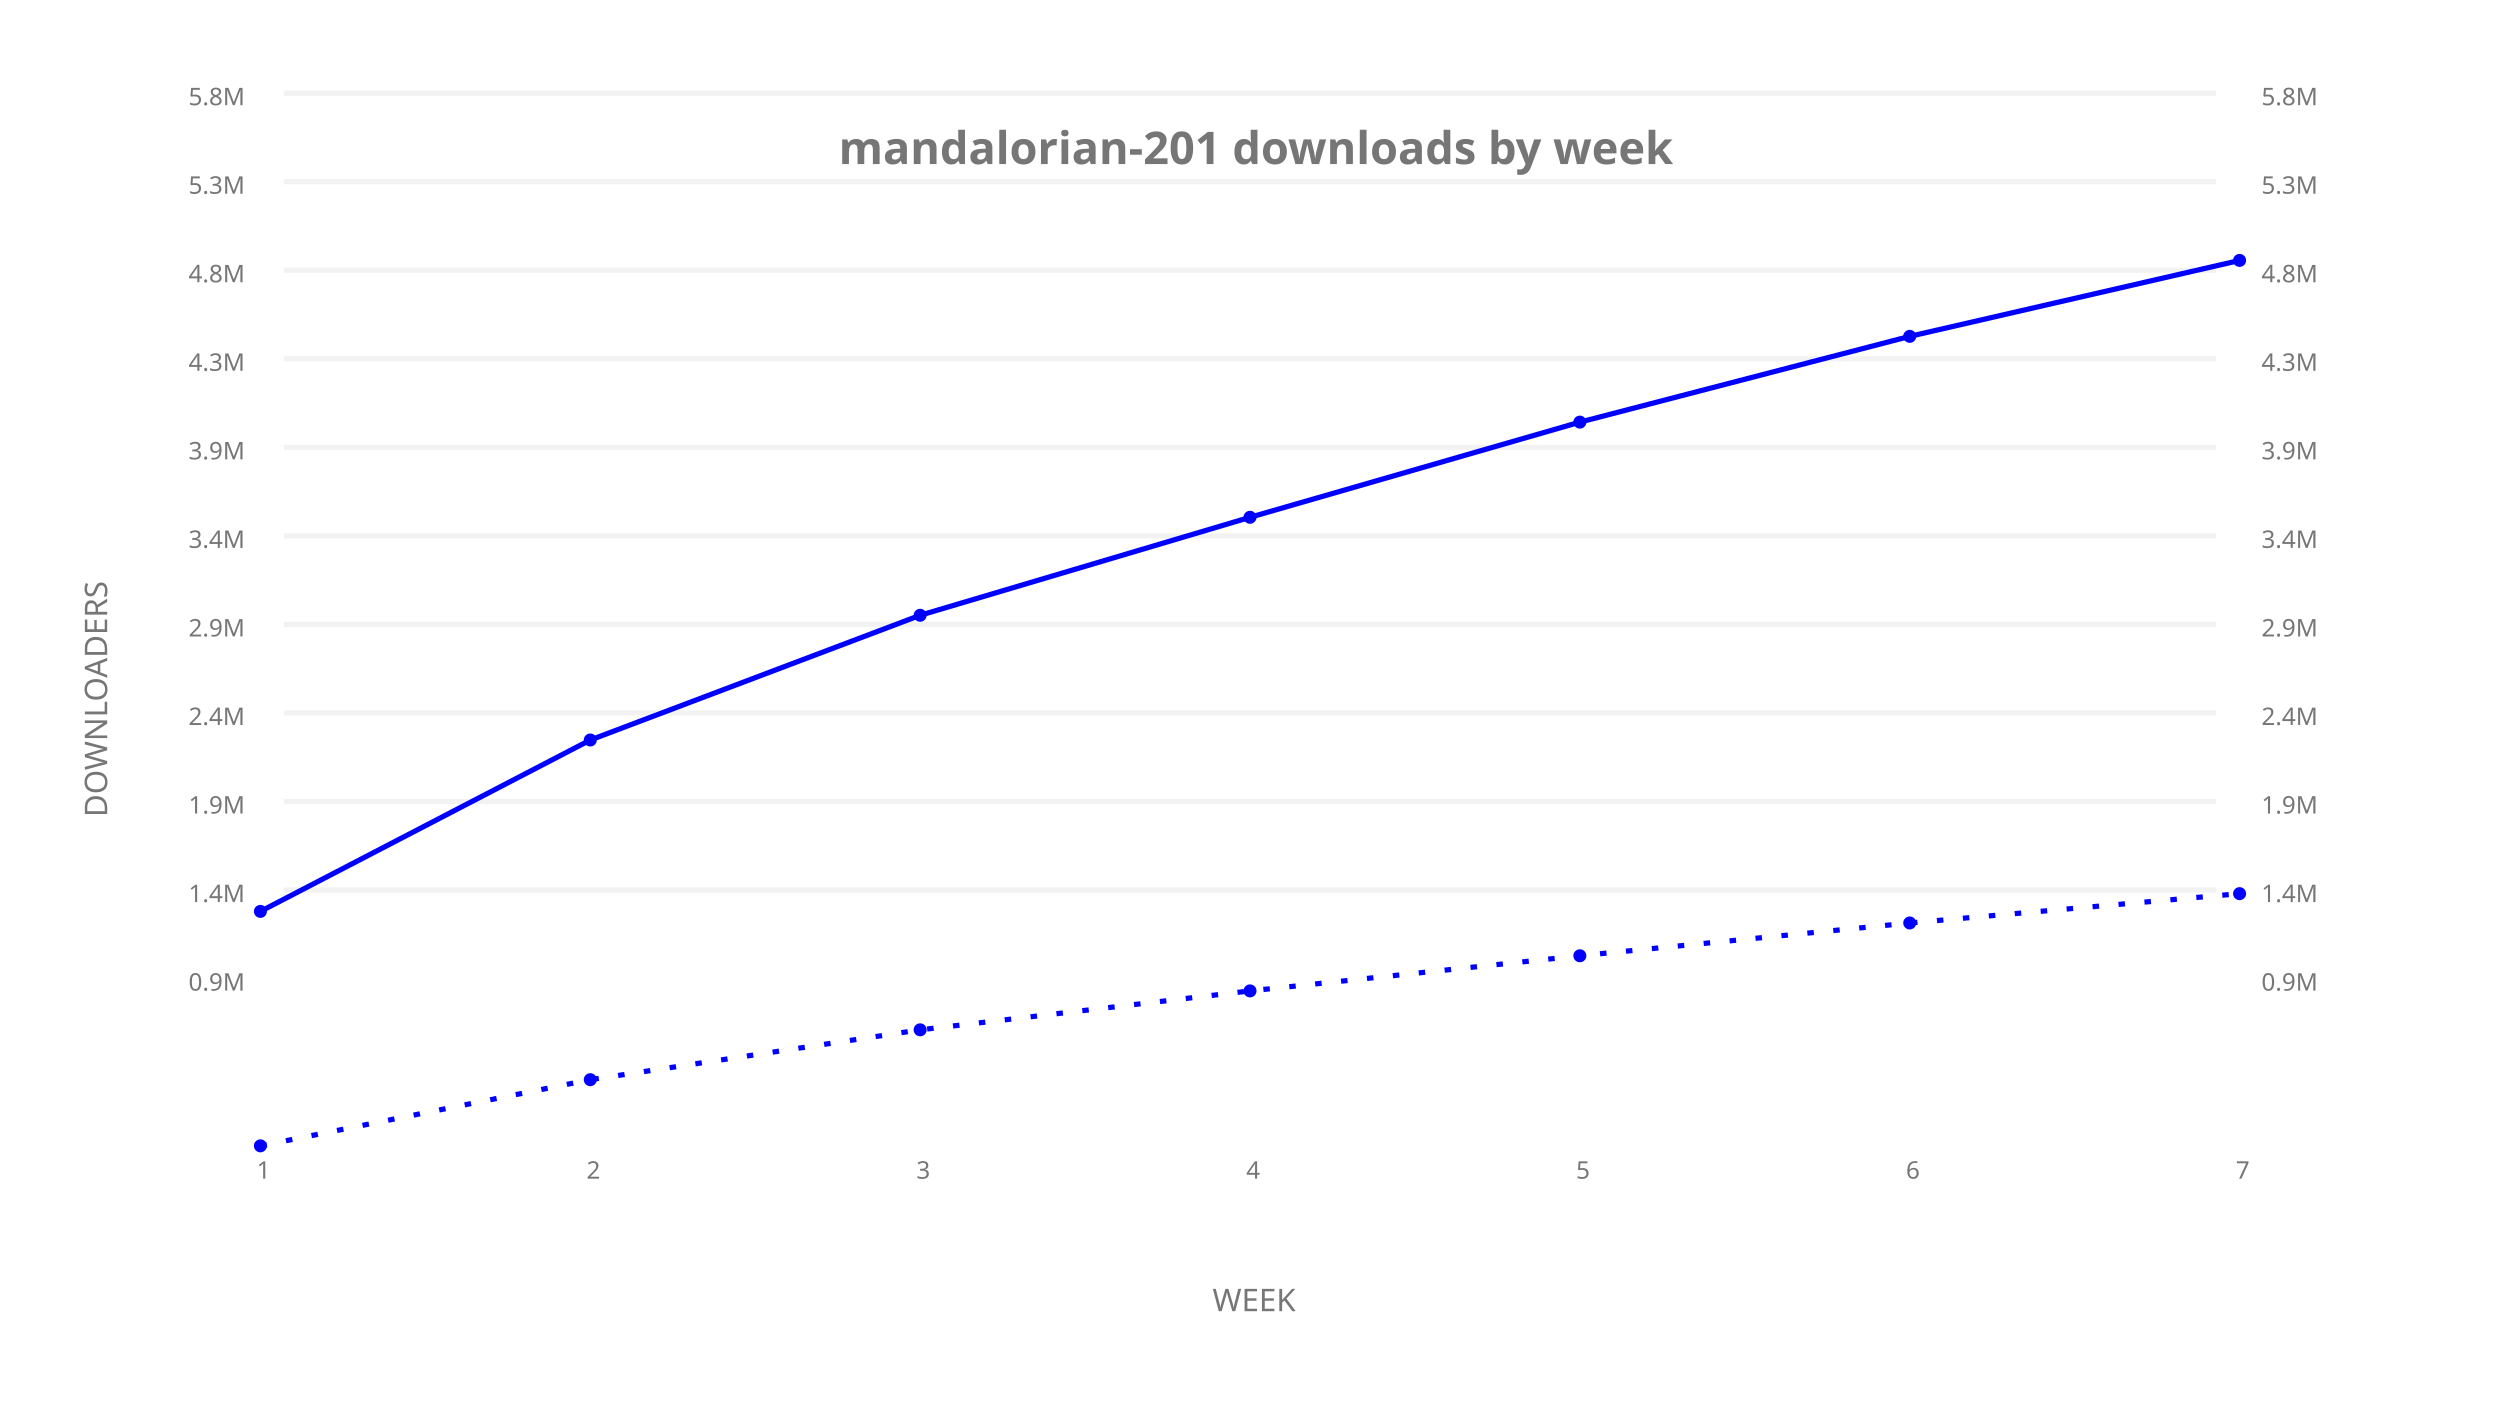
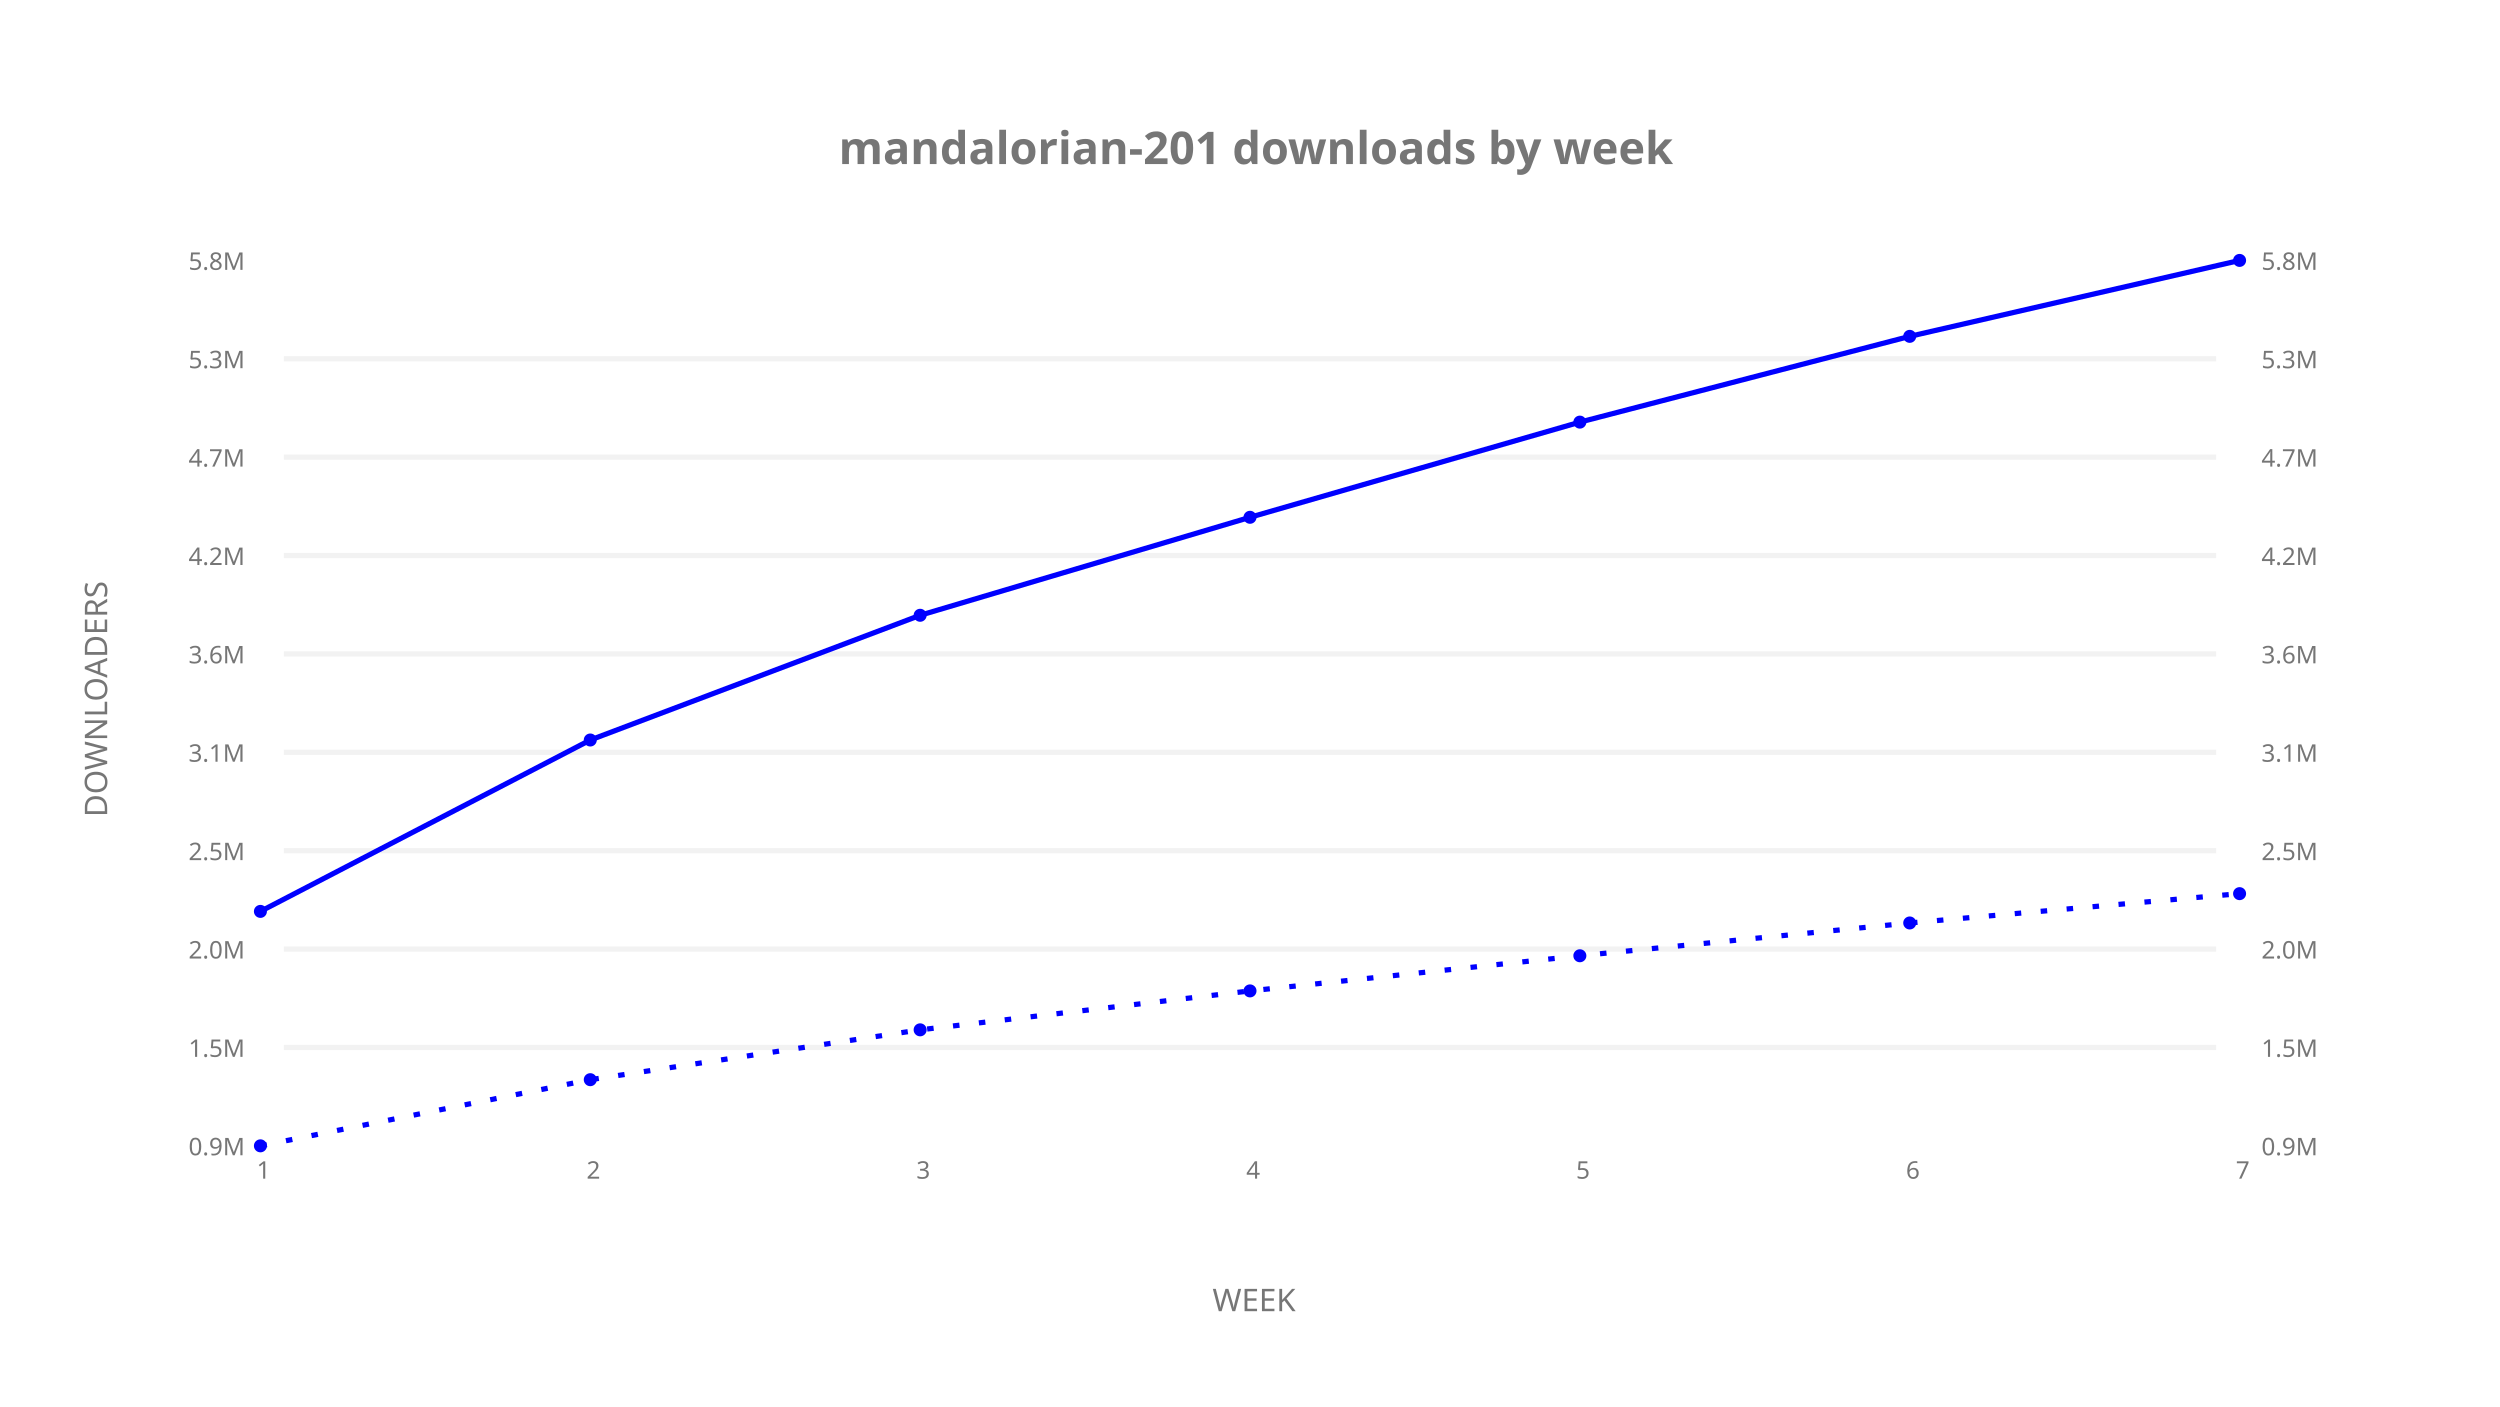
<svg xmlns="http://www.w3.org/2000/svg" xml:space="preserve" id="mandalorian-201-downloads-by-week-mandalorian-201-week" x="0px" y="0px" width="1920px" height="1080px" viewBox="0 0 1920 1080" enable-background="new 0 0 1920 1080" role="img">
  <g id="annotations">
    <text x="960" y="126" font-family="Atkinson Hyperlegible" font-size="26pt" text-anchor="middle" text-align="center" font-weight="600" font-style="normal" style="fill:rgb(118,118,118); fill-opacity:1; stroke:rgb(118,118,118); stroke-opacity:0; stroke-width:0.5"> mandalorian-201 downloads by week</text>
    <g id="axes-lines">
      <text x="960" y="1007" font-family="Atkinson Hyperlegible" font-size="18pt" text-anchor="middle" text-align="center" font-weight="500" font-style="normal" style="fill:rgb(118,118,118); fill-opacity:1; stroke:rgb(118,118,118); stroke-opacity:0; stroke-width:0.5"> WEEK</text>
      <text x="73" y="540" font-family="Atkinson Hyperlegible" font-size="18pt" text-anchor="middle" text-align="center" dominant-baseline="central" font-weight="500" font-style="normal" style="fill:rgb(118,118,118); fill-opacity:1; stroke:rgb(118,118,118); stroke-opacity:0; stroke-width:0.5" transform="rotate(-90,73,540)"> DOWNLOADERS</text>
    </g>
    <g id="tic-y-label-lines">
-       <line x1="218" y1="683.556" x2="1702" y2="683.556" style="fill:rgb(0,0,255); fill-opacity:0; stroke:rgb(242,242,242); stroke-opacity:1; stroke-width:4" />
-       <line x1="218" y1="615.556" x2="1702" y2="615.556" style="fill:rgb(0,0,255); fill-opacity:0; stroke:rgb(242,242,242); stroke-opacity:1; stroke-width:4" />
-       <line x1="218" y1="547.556" x2="1702" y2="547.556" style="fill:rgb(0,0,255); fill-opacity:0; stroke:rgb(242,242,242); stroke-opacity:1; stroke-width:4" />
-       <line x1="218" y1="479.556" x2="1702" y2="479.556" style="fill:rgb(0,0,255); fill-opacity:0; stroke:rgb(242,242,242); stroke-opacity:1; stroke-width:4" />
-       <line x1="218" y1="411.556" x2="1702" y2="411.556" style="fill:rgb(0,0,255); fill-opacity:0; stroke:rgb(242,242,242); stroke-opacity:1; stroke-width:4" />
-       <line x1="218" y1="343.556" x2="1702" y2="343.556" style="fill:rgb(0,0,255); fill-opacity:0; stroke:rgb(242,242,242); stroke-opacity:1; stroke-width:4" />
+       <line x1="218" y1="804.444" x2="1702" y2="804.444" style="fill:rgb(0,0,255); fill-opacity:0; stroke:rgb(242,242,242); stroke-opacity:1; stroke-width:4" />
+       <line x1="218" y1="728.889" x2="1702" y2="728.889" style="fill:rgb(0,0,255); fill-opacity:0; stroke:rgb(242,242,242); stroke-opacity:1; stroke-width:4" />
+       <line x1="218" y1="653.333" x2="1702" y2="653.333" style="fill:rgb(0,0,255); fill-opacity:0; stroke:rgb(242,242,242); stroke-opacity:1; stroke-width:4" />
+       <line x1="218" y1="577.778" x2="1702" y2="577.778" style="fill:rgb(0,0,255); fill-opacity:0; stroke:rgb(242,242,242); stroke-opacity:1; stroke-width:4" />
+       <line x1="218" y1="502.222" x2="1702" y2="502.222" style="fill:rgb(0,0,255); fill-opacity:0; stroke:rgb(242,242,242); stroke-opacity:1; stroke-width:4" />
+       <line x1="218" y1="426.667" x2="1702" y2="426.667" style="fill:rgb(0,0,255); fill-opacity:0; stroke:rgb(242,242,242); stroke-opacity:1; stroke-width:4" />
+       <line x1="218" y1="351.111" x2="1702" y2="351.111" style="fill:rgb(0,0,255); fill-opacity:0; stroke:rgb(242,242,242); stroke-opacity:1; stroke-width:4" />
      <line x1="218" y1="275.556" x2="1702" y2="275.556" style="fill:rgb(0,0,255); fill-opacity:0; stroke:rgb(242,242,242); stroke-opacity:1; stroke-width:4" />
-       <line x1="218" y1="207.556" x2="1702" y2="207.556" style="fill:rgb(0,0,255); fill-opacity:0; stroke:rgb(242,242,242); stroke-opacity:1; stroke-width:4" />
-       <line x1="218" y1="139.556" x2="1702" y2="139.556" style="fill:rgb(0,0,255); fill-opacity:0; stroke:rgb(242,242,242); stroke-opacity:1; stroke-width:4" />
-       <line x1="218" y1="71.556" x2="1702" y2="71.556" style="fill:rgb(0,0,255); fill-opacity:0; stroke:rgb(242,242,242); stroke-opacity:1; stroke-width:4" />
    </g>
    <g id="tic-x-labels">
      <text x="200" y="898" font-family="Atkinson Hyperlegible" font-size="14pt" text-anchor="middle" text-align="center" dominant-baseline="central" font-weight="400" font-style="normal" style="fill:rgb(118,118,118); fill-opacity:1; stroke:rgb(118,118,118); stroke-opacity:0; stroke-width:0.5"> 1</text>
      <text x="453.333" y="898" font-family="Atkinson Hyperlegible" font-size="14pt" text-anchor="middle" text-align="center" dominant-baseline="central" font-weight="400" font-style="normal" style="fill:rgb(118,118,118); fill-opacity:1; stroke:rgb(118,118,118); stroke-opacity:0; stroke-width:0.5"> 2</text>
      <text x="706.667" y="898" font-family="Atkinson Hyperlegible" font-size="14pt" text-anchor="middle" text-align="center" dominant-baseline="central" font-weight="400" font-style="normal" style="fill:rgb(118,118,118); fill-opacity:1; stroke:rgb(118,118,118); stroke-opacity:0; stroke-width:0.5"> 3</text>
      <text x="960" y="898" font-family="Atkinson Hyperlegible" font-size="14pt" text-anchor="middle" text-align="center" dominant-baseline="central" font-weight="400" font-style="normal" style="fill:rgb(118,118,118); fill-opacity:1; stroke:rgb(118,118,118); stroke-opacity:0; stroke-width:0.5"> 4</text>
      <text x="1213.333" y="898" font-family="Atkinson Hyperlegible" font-size="14pt" text-anchor="middle" text-align="center" dominant-baseline="central" font-weight="400" font-style="normal" style="fill:rgb(118,118,118); fill-opacity:1; stroke:rgb(118,118,118); stroke-opacity:0; stroke-width:0.5"> 5</text>
      <text x="1466.667" y="898" font-family="Atkinson Hyperlegible" font-size="14pt" text-anchor="middle" text-align="center" dominant-baseline="central" font-weight="400" font-style="normal" style="fill:rgb(118,118,118); fill-opacity:1; stroke:rgb(118,118,118); stroke-opacity:0; stroke-width:0.5"> 6</text>
      <text x="1720" y="898" font-family="Atkinson Hyperlegible" font-size="14pt" text-anchor="middle" text-align="center" dominant-baseline="central" font-weight="400" font-style="normal" style="fill:rgb(118,118,118); fill-opacity:1; stroke:rgb(118,118,118); stroke-opacity:0; stroke-width:0.5"> 7</text>
    </g>
    <g id="tic-y-labels">
-       <text x="164" y="753.556" font-family="Atkinson Hyperlegible" font-size="14pt" text-anchor="middle" text-align="center" dominant-baseline="central" font-weight="400" font-style="normal" style="fill:rgb(118,118,118); fill-opacity:1; stroke:rgb(118,118,118); stroke-opacity:0; stroke-width:0.5"> 0.9M</text>
-       <text x="1756" y="753.556" font-family="Atkinson Hyperlegible" font-size="14pt" text-anchor="middle" text-align="center" dominant-baseline="central" font-weight="400" font-style="normal" style="fill:rgb(118,118,118); fill-opacity:1; stroke:rgb(118,118,118); stroke-opacity:0; stroke-width:0.5"> 0.9M</text>
-       <text x="164" y="685.556" font-family="Atkinson Hyperlegible" font-size="14pt" text-anchor="middle" text-align="center" dominant-baseline="central" font-weight="400" font-style="normal" style="fill:rgb(118,118,118); fill-opacity:1; stroke:rgb(118,118,118); stroke-opacity:0; stroke-width:0.5"> 1.4M</text>
-       <text x="1756" y="685.556" font-family="Atkinson Hyperlegible" font-size="14pt" text-anchor="middle" text-align="center" dominant-baseline="central" font-weight="400" font-style="normal" style="fill:rgb(118,118,118); fill-opacity:1; stroke:rgb(118,118,118); stroke-opacity:0; stroke-width:0.5"> 1.4M</text>
-       <text x="164" y="617.556" font-family="Atkinson Hyperlegible" font-size="14pt" text-anchor="middle" text-align="center" dominant-baseline="central" font-weight="400" font-style="normal" style="fill:rgb(118,118,118); fill-opacity:1; stroke:rgb(118,118,118); stroke-opacity:0; stroke-width:0.5"> 1.9M</text>
-       <text x="1756" y="617.556" font-family="Atkinson Hyperlegible" font-size="14pt" text-anchor="middle" text-align="center" dominant-baseline="central" font-weight="400" font-style="normal" style="fill:rgb(118,118,118); fill-opacity:1; stroke:rgb(118,118,118); stroke-opacity:0; stroke-width:0.5"> 1.9M</text>
-       <text x="164" y="549.556" font-family="Atkinson Hyperlegible" font-size="14pt" text-anchor="middle" text-align="center" dominant-baseline="central" font-weight="400" font-style="normal" style="fill:rgb(118,118,118); fill-opacity:1; stroke:rgb(118,118,118); stroke-opacity:0; stroke-width:0.5"> 2.4M</text>
-       <text x="1756" y="549.556" font-family="Atkinson Hyperlegible" font-size="14pt" text-anchor="middle" text-align="center" dominant-baseline="central" font-weight="400" font-style="normal" style="fill:rgb(118,118,118); fill-opacity:1; stroke:rgb(118,118,118); stroke-opacity:0; stroke-width:0.5"> 2.4M</text>
-       <text x="164" y="481.556" font-family="Atkinson Hyperlegible" font-size="14pt" text-anchor="middle" text-align="center" dominant-baseline="central" font-weight="400" font-style="normal" style="fill:rgb(118,118,118); fill-opacity:1; stroke:rgb(118,118,118); stroke-opacity:0; stroke-width:0.5"> 2.9M</text>
-       <text x="1756" y="481.556" font-family="Atkinson Hyperlegible" font-size="14pt" text-anchor="middle" text-align="center" dominant-baseline="central" font-weight="400" font-style="normal" style="fill:rgb(118,118,118); fill-opacity:1; stroke:rgb(118,118,118); stroke-opacity:0; stroke-width:0.5"> 2.9M</text>
-       <text x="164" y="413.556" font-family="Atkinson Hyperlegible" font-size="14pt" text-anchor="middle" text-align="center" dominant-baseline="central" font-weight="400" font-style="normal" style="fill:rgb(118,118,118); fill-opacity:1; stroke:rgb(118,118,118); stroke-opacity:0; stroke-width:0.5"> 3.4M</text>
-       <text x="1756" y="413.556" font-family="Atkinson Hyperlegible" font-size="14pt" text-anchor="middle" text-align="center" dominant-baseline="central" font-weight="400" font-style="normal" style="fill:rgb(118,118,118); fill-opacity:1; stroke:rgb(118,118,118); stroke-opacity:0; stroke-width:0.5"> 3.4M</text>
-       <text x="164" y="345.556" font-family="Atkinson Hyperlegible" font-size="14pt" text-anchor="middle" text-align="center" dominant-baseline="central" font-weight="400" font-style="normal" style="fill:rgb(118,118,118); fill-opacity:1; stroke:rgb(118,118,118); stroke-opacity:0; stroke-width:0.5"> 3.9M</text>
-       <text x="1756" y="345.556" font-family="Atkinson Hyperlegible" font-size="14pt" text-anchor="middle" text-align="center" dominant-baseline="central" font-weight="400" font-style="normal" style="fill:rgb(118,118,118); fill-opacity:1; stroke:rgb(118,118,118); stroke-opacity:0; stroke-width:0.5"> 3.9M</text>
-       <text x="164" y="277.556" font-family="Atkinson Hyperlegible" font-size="14pt" text-anchor="middle" text-align="center" dominant-baseline="central" font-weight="400" font-style="normal" style="fill:rgb(118,118,118); fill-opacity:1; stroke:rgb(118,118,118); stroke-opacity:0; stroke-width:0.5"> 4.3M</text>
-       <text x="1756" y="277.556" font-family="Atkinson Hyperlegible" font-size="14pt" text-anchor="middle" text-align="center" dominant-baseline="central" font-weight="400" font-style="normal" style="fill:rgb(118,118,118); fill-opacity:1; stroke:rgb(118,118,118); stroke-opacity:0; stroke-width:0.5"> 4.3M</text>
-       <text x="164" y="209.556" font-family="Atkinson Hyperlegible" font-size="14pt" text-anchor="middle" text-align="center" dominant-baseline="central" font-weight="400" font-style="normal" style="fill:rgb(118,118,118); fill-opacity:1; stroke:rgb(118,118,118); stroke-opacity:0; stroke-width:0.5"> 4.8M</text>
-       <text x="1756" y="209.556" font-family="Atkinson Hyperlegible" font-size="14pt" text-anchor="middle" text-align="center" dominant-baseline="central" font-weight="400" font-style="normal" style="fill:rgb(118,118,118); fill-opacity:1; stroke:rgb(118,118,118); stroke-opacity:0; stroke-width:0.5"> 4.8M</text>
-       <text x="164" y="141.556" font-family="Atkinson Hyperlegible" font-size="14pt" text-anchor="middle" text-align="center" dominant-baseline="central" font-weight="400" font-style="normal" style="fill:rgb(118,118,118); fill-opacity:1; stroke:rgb(118,118,118); stroke-opacity:0; stroke-width:0.5"> 5.3M</text>
-       <text x="1756" y="141.556" font-family="Atkinson Hyperlegible" font-size="14pt" text-anchor="middle" text-align="center" dominant-baseline="central" font-weight="400" font-style="normal" style="fill:rgb(118,118,118); fill-opacity:1; stroke:rgb(118,118,118); stroke-opacity:0; stroke-width:0.5"> 5.3M</text>
-       <text x="164" y="73.556" font-family="Atkinson Hyperlegible" font-size="14pt" text-anchor="middle" text-align="center" dominant-baseline="central" font-weight="400" font-style="normal" style="fill:rgb(118,118,118); fill-opacity:1; stroke:rgb(118,118,118); stroke-opacity:0; stroke-width:0.5"> 5.8M</text>
-       <text x="1756" y="73.556" font-family="Atkinson Hyperlegible" font-size="14pt" text-anchor="middle" text-align="center" dominant-baseline="central" font-weight="400" font-style="normal" style="fill:rgb(118,118,118); fill-opacity:1; stroke:rgb(118,118,118); stroke-opacity:0; stroke-width:0.5"> 5.8M</text>
+       <text x="164" y="880" font-family="Atkinson Hyperlegible" font-size="14pt" text-anchor="middle" text-align="center" dominant-baseline="central" font-weight="400" font-style="normal" style="fill:rgb(118,118,118); fill-opacity:1; stroke:rgb(118,118,118); stroke-opacity:0; stroke-width:0.5"> 0.9M</text>
+       <text x="1756" y="880" font-family="Atkinson Hyperlegible" font-size="14pt" text-anchor="middle" text-align="center" dominant-baseline="central" font-weight="400" font-style="normal" style="fill:rgb(118,118,118); fill-opacity:1; stroke:rgb(118,118,118); stroke-opacity:0; stroke-width:0.5"> 0.9M</text>
+       <text x="164" y="804.444" font-family="Atkinson Hyperlegible" font-size="14pt" text-anchor="middle" text-align="center" dominant-baseline="central" font-weight="400" font-style="normal" style="fill:rgb(118,118,118); fill-opacity:1; stroke:rgb(118,118,118); stroke-opacity:0; stroke-width:0.5"> 1.5M</text>
+       <text x="1756" y="804.444" font-family="Atkinson Hyperlegible" font-size="14pt" text-anchor="middle" text-align="center" dominant-baseline="central" font-weight="400" font-style="normal" style="fill:rgb(118,118,118); fill-opacity:1; stroke:rgb(118,118,118); stroke-opacity:0; stroke-width:0.5"> 1.5M</text>
+       <text x="164" y="728.889" font-family="Atkinson Hyperlegible" font-size="14pt" text-anchor="middle" text-align="center" dominant-baseline="central" font-weight="400" font-style="normal" style="fill:rgb(118,118,118); fill-opacity:1; stroke:rgb(118,118,118); stroke-opacity:0; stroke-width:0.5"> 2.0M</text>
+       <text x="1756" y="728.889" font-family="Atkinson Hyperlegible" font-size="14pt" text-anchor="middle" text-align="center" dominant-baseline="central" font-weight="400" font-style="normal" style="fill:rgb(118,118,118); fill-opacity:1; stroke:rgb(118,118,118); stroke-opacity:0; stroke-width:0.5"> 2.0M</text>
+       <text x="164" y="653.333" font-family="Atkinson Hyperlegible" font-size="14pt" text-anchor="middle" text-align="center" dominant-baseline="central" font-weight="400" font-style="normal" style="fill:rgb(118,118,118); fill-opacity:1; stroke:rgb(118,118,118); stroke-opacity:0; stroke-width:0.5"> 2.5M</text>
+       <text x="1756" y="653.333" font-family="Atkinson Hyperlegible" font-size="14pt" text-anchor="middle" text-align="center" dominant-baseline="central" font-weight="400" font-style="normal" style="fill:rgb(118,118,118); fill-opacity:1; stroke:rgb(118,118,118); stroke-opacity:0; stroke-width:0.5"> 2.5M</text>
+       <text x="164" y="577.778" font-family="Atkinson Hyperlegible" font-size="14pt" text-anchor="middle" text-align="center" dominant-baseline="central" font-weight="400" font-style="normal" style="fill:rgb(118,118,118); fill-opacity:1; stroke:rgb(118,118,118); stroke-opacity:0; stroke-width:0.5"> 3.1M</text>
+       <text x="1756" y="577.778" font-family="Atkinson Hyperlegible" font-size="14pt" text-anchor="middle" text-align="center" dominant-baseline="central" font-weight="400" font-style="normal" style="fill:rgb(118,118,118); fill-opacity:1; stroke:rgb(118,118,118); stroke-opacity:0; stroke-width:0.5"> 3.1M</text>
+       <text x="164" y="502.222" font-family="Atkinson Hyperlegible" font-size="14pt" text-anchor="middle" text-align="center" dominant-baseline="central" font-weight="400" font-style="normal" style="fill:rgb(118,118,118); fill-opacity:1; stroke:rgb(118,118,118); stroke-opacity:0; stroke-width:0.5"> 3.6M</text>
+       <text x="1756" y="502.222" font-family="Atkinson Hyperlegible" font-size="14pt" text-anchor="middle" text-align="center" dominant-baseline="central" font-weight="400" font-style="normal" style="fill:rgb(118,118,118); fill-opacity:1; stroke:rgb(118,118,118); stroke-opacity:0; stroke-width:0.5"> 3.6M</text>
+       <text x="164" y="426.667" font-family="Atkinson Hyperlegible" font-size="14pt" text-anchor="middle" text-align="center" dominant-baseline="central" font-weight="400" font-style="normal" style="fill:rgb(118,118,118); fill-opacity:1; stroke:rgb(118,118,118); stroke-opacity:0; stroke-width:0.5"> 4.2M</text>
+       <text x="1756" y="426.667" font-family="Atkinson Hyperlegible" font-size="14pt" text-anchor="middle" text-align="center" dominant-baseline="central" font-weight="400" font-style="normal" style="fill:rgb(118,118,118); fill-opacity:1; stroke:rgb(118,118,118); stroke-opacity:0; stroke-width:0.5"> 4.2M</text>
+       <text x="164" y="351.111" font-family="Atkinson Hyperlegible" font-size="14pt" text-anchor="middle" text-align="center" dominant-baseline="central" font-weight="400" font-style="normal" style="fill:rgb(118,118,118); fill-opacity:1; stroke:rgb(118,118,118); stroke-opacity:0; stroke-width:0.5"> 4.7M</text>
+       <text x="1756" y="351.111" font-family="Atkinson Hyperlegible" font-size="14pt" text-anchor="middle" text-align="center" dominant-baseline="central" font-weight="400" font-style="normal" style="fill:rgb(118,118,118); fill-opacity:1; stroke:rgb(118,118,118); stroke-opacity:0; stroke-width:0.5"> 4.7M</text>
+       <text x="164" y="275.556" font-family="Atkinson Hyperlegible" font-size="14pt" text-anchor="middle" text-align="center" dominant-baseline="central" font-weight="400" font-style="normal" style="fill:rgb(118,118,118); fill-opacity:1; stroke:rgb(118,118,118); stroke-opacity:0; stroke-width:0.5"> 5.3M</text>
+       <text x="1756" y="275.556" font-family="Atkinson Hyperlegible" font-size="14pt" text-anchor="middle" text-align="center" dominant-baseline="central" font-weight="400" font-style="normal" style="fill:rgb(118,118,118); fill-opacity:1; stroke:rgb(118,118,118); stroke-opacity:0; stroke-width:0.5"> 5.3M</text>
+       <text x="164" y="200" font-family="Atkinson Hyperlegible" font-size="14pt" text-anchor="middle" text-align="center" dominant-baseline="central" font-weight="400" font-style="normal" style="fill:rgb(118,118,118); fill-opacity:1; stroke:rgb(118,118,118); stroke-opacity:0; stroke-width:0.5"> 5.8M</text>
+       <text x="1756" y="200" font-family="Atkinson Hyperlegible" font-size="14pt" text-anchor="middle" text-align="center" dominant-baseline="central" font-weight="400" font-style="normal" style="fill:rgb(118,118,118); fill-opacity:1; stroke:rgb(118,118,118); stroke-opacity:0; stroke-width:0.5"> 5.8M</text>
    </g>
  </g>
  <g id="polyline-mandalorian-201 downloads by week">
    <polyline points="200,699.951 453.333,568.325 706.667,472.538 960,397.281 1213.33,324.193 1466.67,258.318 1720,200 " style="fill:rgb(0,0,255); fill-opacity:0; stroke:rgb(0,0,255); stroke-opacity:1; stroke-width:4" />
  </g>
  <g id="markers-mandalorian-201 downloads by week">
    <circle cx="200" cy="699.951" r="5" style="fill:rgb(0,0,255); fill-opacity:1; stroke:rgb(0,0,255); stroke-opacity:0; stroke-width:4">
</circle>
    <circle cx="453.333" cy="568.325" r="5" style="fill:rgb(0,0,255); fill-opacity:1; stroke:rgb(0,0,255); stroke-opacity:0; stroke-width:4">
</circle>
    <circle cx="706.667" cy="472.538" r="5" style="fill:rgb(0,0,255); fill-opacity:1; stroke:rgb(0,0,255); stroke-opacity:0; stroke-width:4">
</circle>
    <circle cx="960" cy="397.281" r="5" style="fill:rgb(0,0,255); fill-opacity:1; stroke:rgb(0,0,255); stroke-opacity:0; stroke-width:4">
</circle>
    <circle cx="1213.333" cy="324.193" r="5" style="fill:rgb(0,0,255); fill-opacity:1; stroke:rgb(0,0,255); stroke-opacity:0; stroke-width:4">
</circle>
    <circle cx="1466.667" cy="258.318" r="5" style="fill:rgb(0,0,255); fill-opacity:1; stroke:rgb(0,0,255); stroke-opacity:0; stroke-width:4">
</circle>
    <circle cx="1720" cy="200" r="5" style="fill:rgb(0,0,255); fill-opacity:1; stroke:rgb(0,0,255); stroke-opacity:0; stroke-width:4">
</circle>
  </g>
  <g id="polyline-mandalorian-201 downloads by week uploaders">
    <polyline points="200,880 453.333,829.198 706.667,790.913 960,761.011 1213.33,734.023 1466.67,708.839 1720,686.318 " stroke-dasharray="5 15" style="fill:rgb(0,0,255); fill-opacity:0; stroke:rgb(0,0,255); stroke-opacity:1; stroke-width:4" />
  </g>
  <g id="markers-mandalorian-201 downloads by week uploaders">
    <circle cx="200" cy="880" r="5" style="fill:rgb(0,0,255); fill-opacity:1; stroke:rgb(0,0,255); stroke-opacity:0; stroke-width:4">
</circle>
    <circle cx="453.333" cy="829.198" r="5" style="fill:rgb(0,0,255); fill-opacity:1; stroke:rgb(0,0,255); stroke-opacity:0; stroke-width:4">
</circle>
    <circle cx="706.667" cy="790.913" r="5" style="fill:rgb(0,0,255); fill-opacity:1; stroke:rgb(0,0,255); stroke-opacity:0; stroke-width:4">
</circle>
    <circle cx="960" cy="761.011" r="5" style="fill:rgb(0,0,255); fill-opacity:1; stroke:rgb(0,0,255); stroke-opacity:0; stroke-width:4">
</circle>
    <circle cx="1213.333" cy="734.023" r="5" style="fill:rgb(0,0,255); fill-opacity:1; stroke:rgb(0,0,255); stroke-opacity:0; stroke-width:4">
</circle>
    <circle cx="1466.667" cy="708.839" r="5" style="fill:rgb(0,0,255); fill-opacity:1; stroke:rgb(0,0,255); stroke-opacity:0; stroke-width:4">
</circle>
    <circle cx="1720" cy="686.318" r="5" style="fill:rgb(0,0,255); fill-opacity:1; stroke:rgb(0,0,255); stroke-opacity:0; stroke-width:4">
</circle>
  </g>
</svg>
